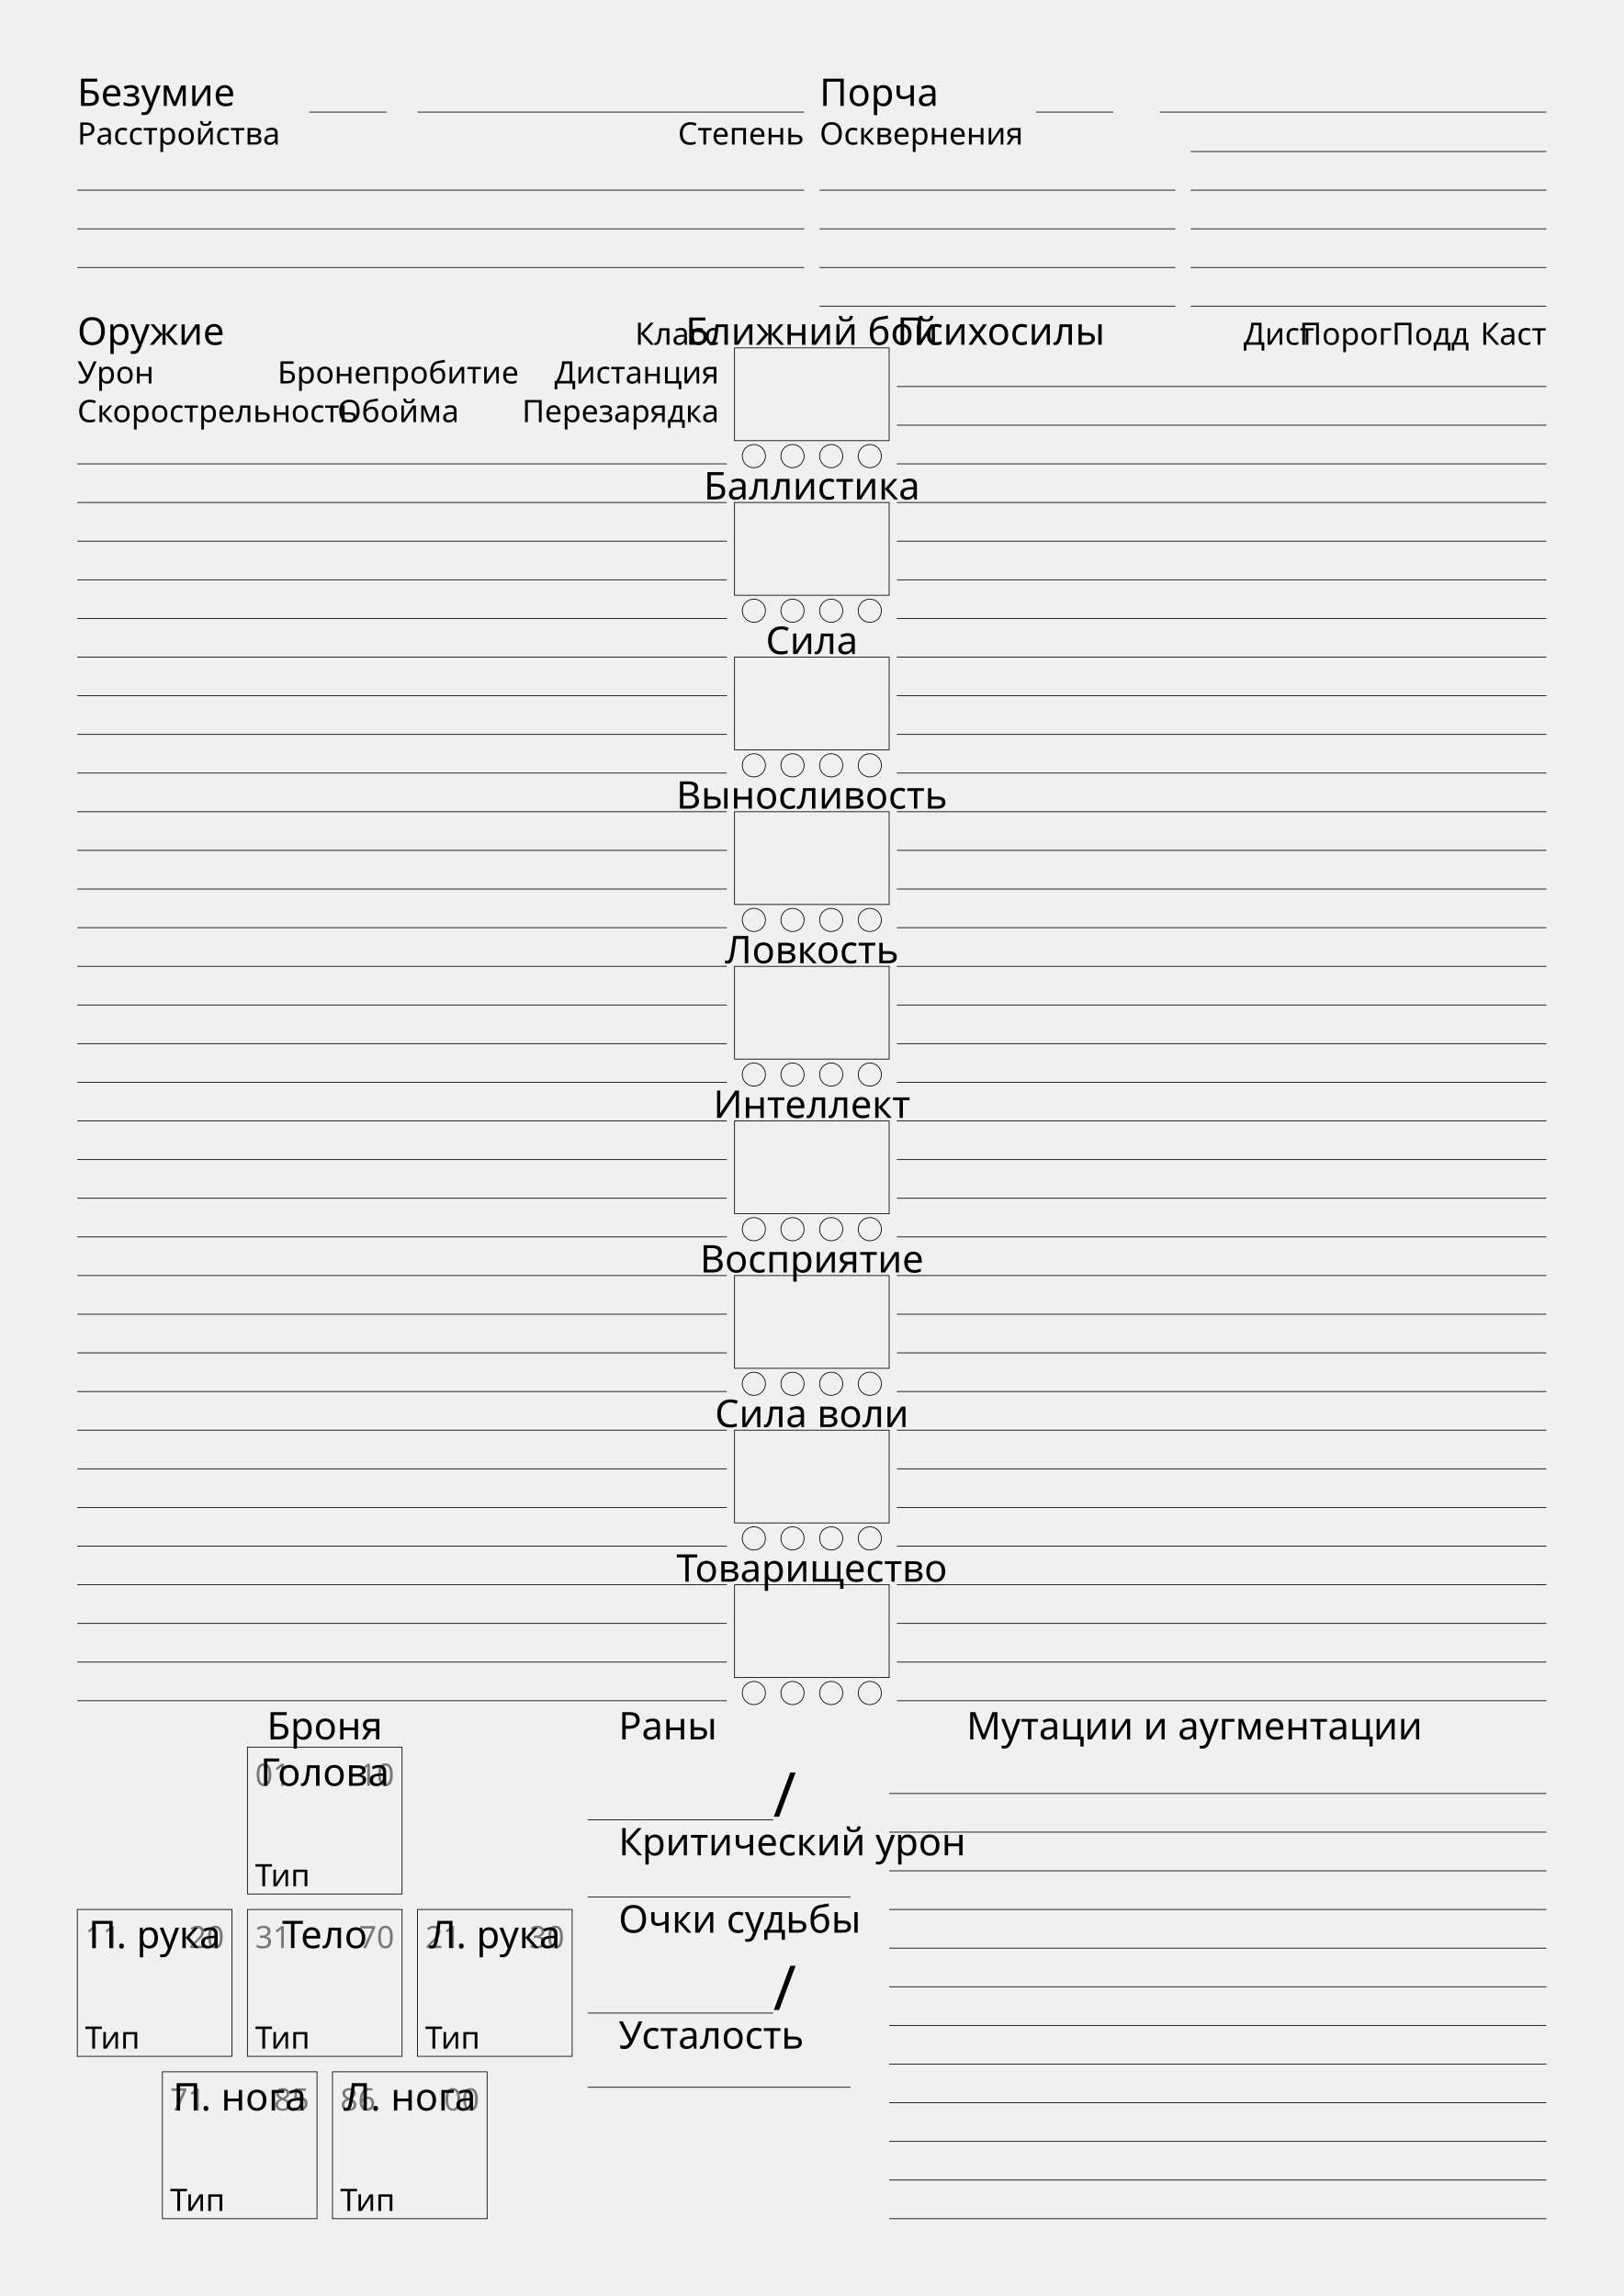
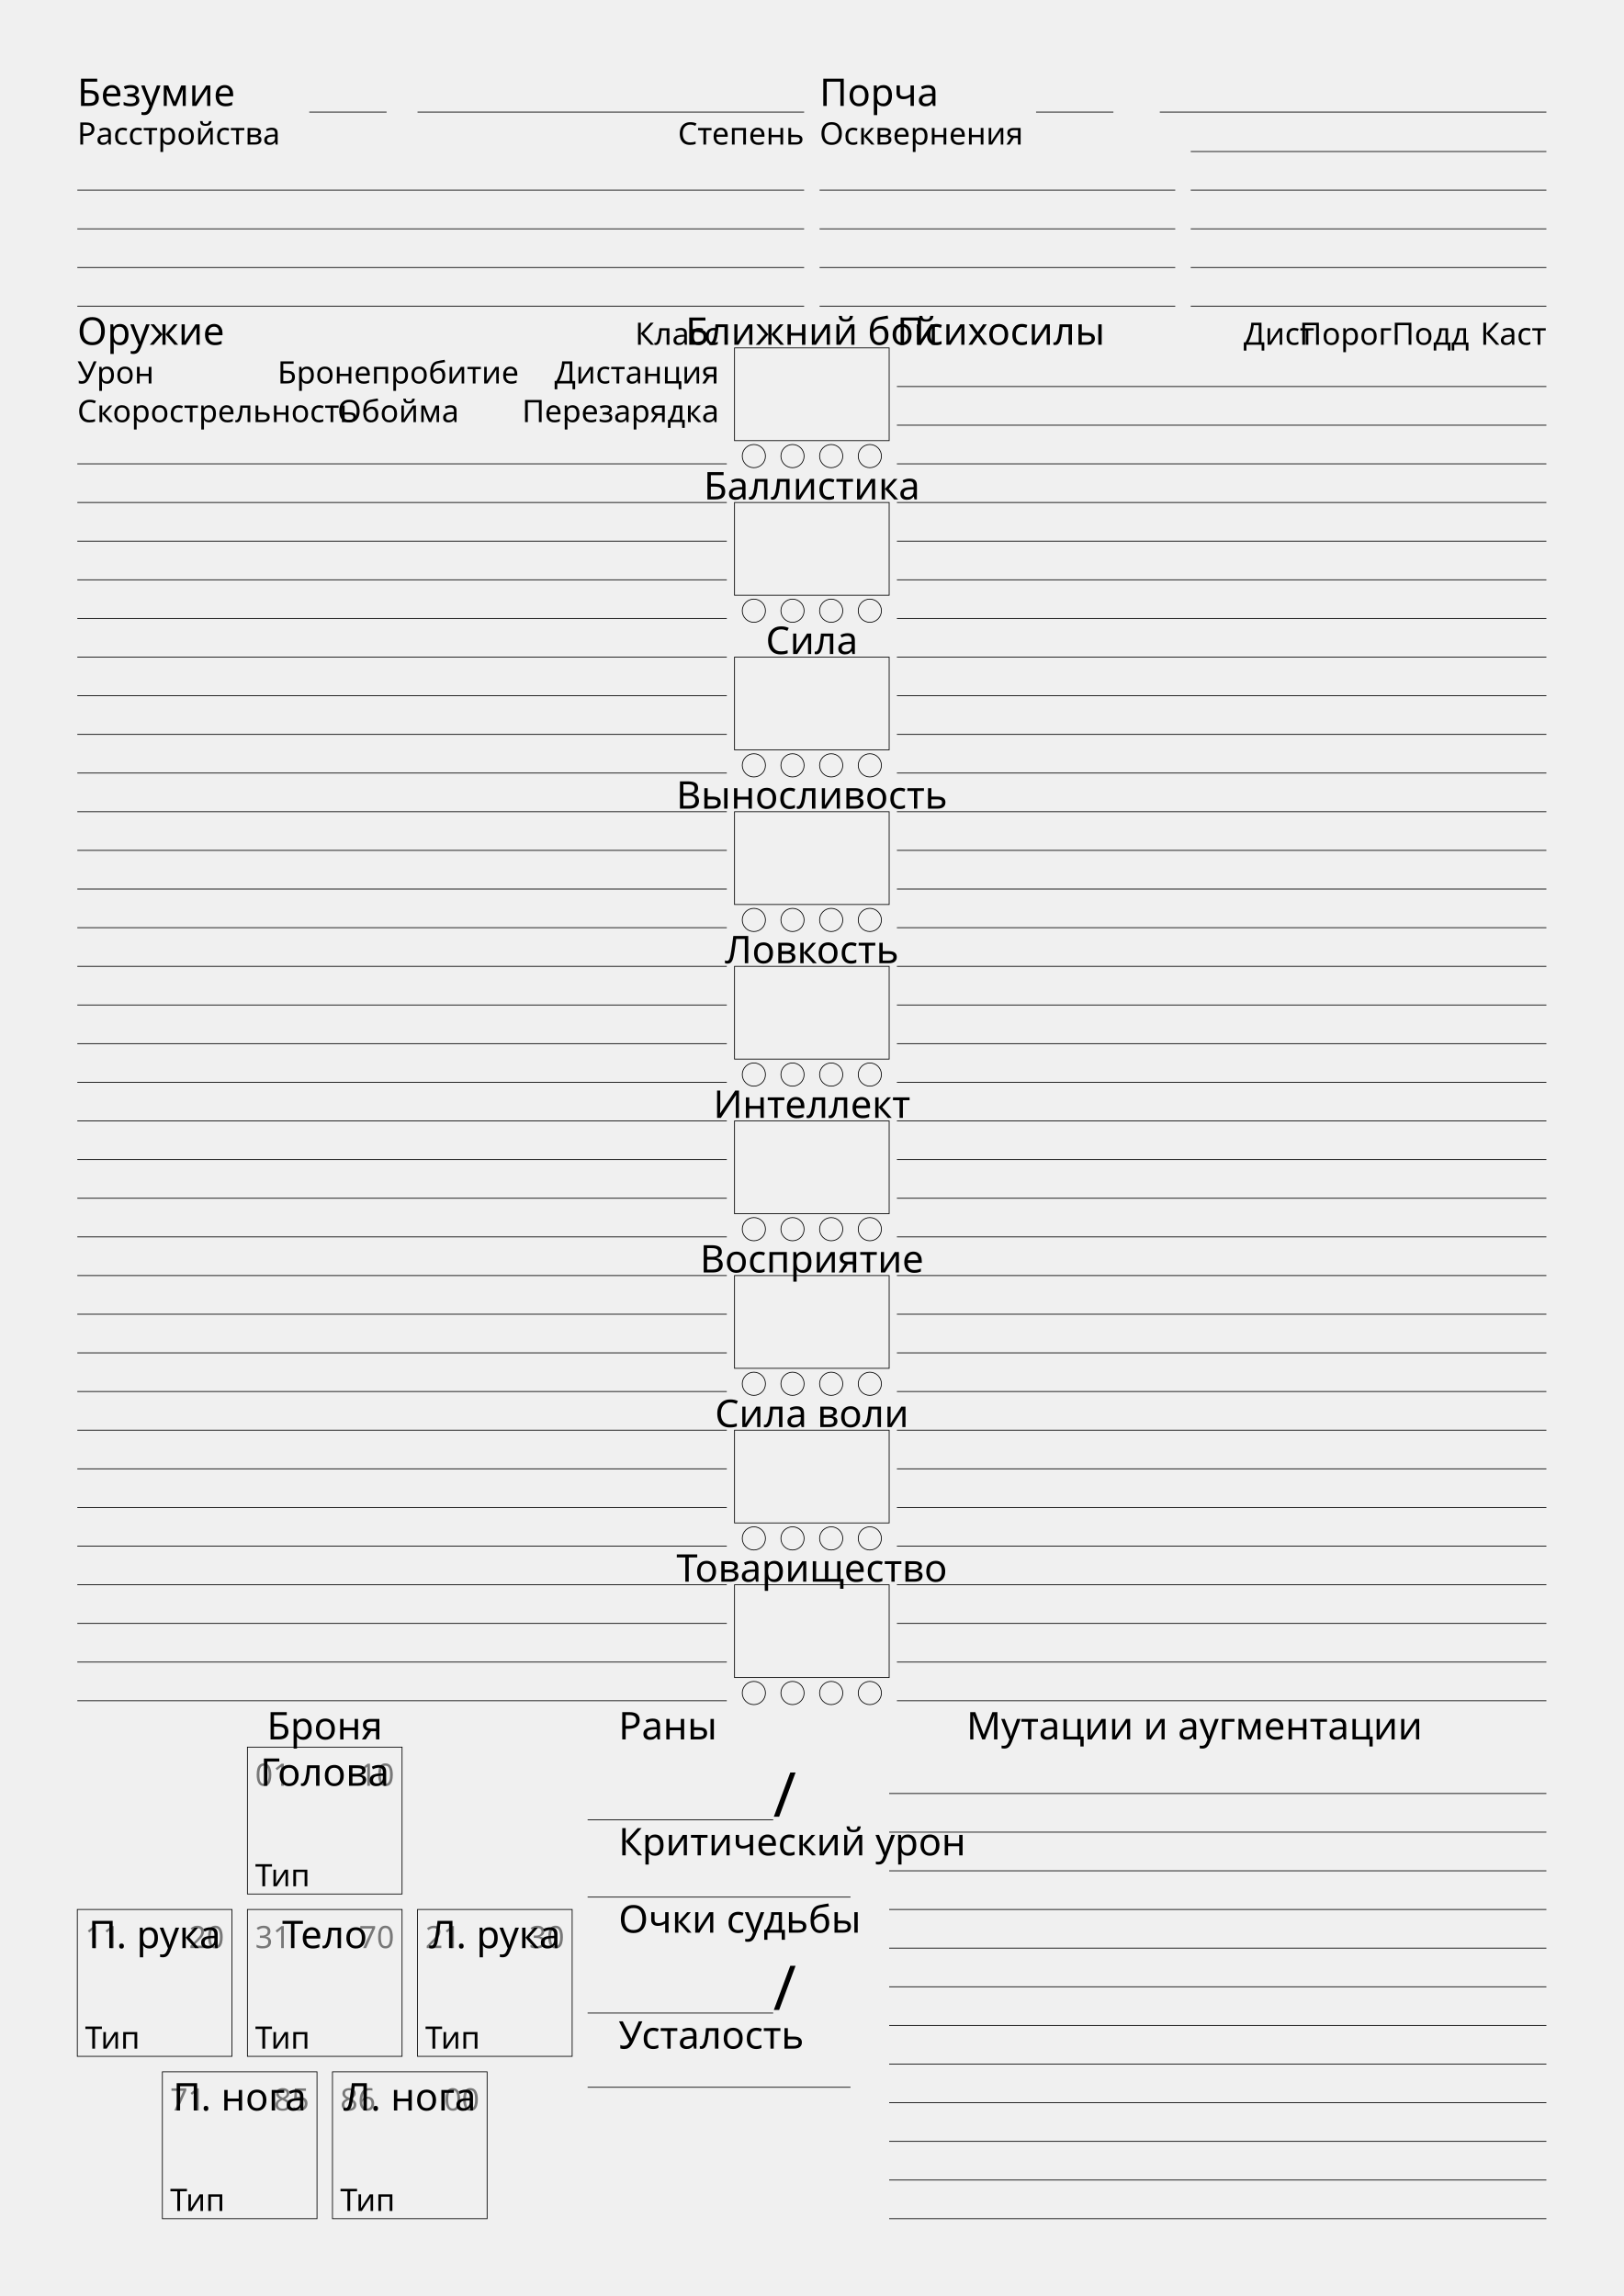
<svg xmlns="http://www.w3.org/2000/svg" width="210mm" height="297mm" viewBox="0 0 2100 2970" version="2">
  <defs>
    <style>
      text {
        font-size:49.389px;
        font-family:'Sofia Sans Extra Condensed';
        fill:#000;
      }
      text.normal {
        writing-mode:lr-tb;
        direction:ltr;
        text-anchor:start;
      }
      text.central {
        text-anchor:middle;
      }
      text.right {
        text-anchor: end;
      }
      text.smol {
        font-size: 40px;
        font-weight: 500;
      }
      text.big {
        font-size: 80px;
      }
      text.stat {
        font-size: 94.5px;
        text-anchor:middle;
        font-family: monospace;
      }
      .bleed {
          display: none;
      }
      @media only screen {
        .bleed {
          display: unset;
        }
      }
      .skill0 &gt; rect:nth-child(1) {
        fill: #000;
      }
      .skill1 &gt; rect:nth-child(1) {
        fill: #000;
      }
      .skill1 &gt; rect:nth-child(2) {
        fill: #000;
      }
      .skill2 &gt; rect:nth-child(1) {
        fill: #000;
      }
      .skill2 &gt; rect:nth-child(2) {
        fill: #000;
      }
      .skill2 &gt; rect:nth-child(3) {
        fill: #000;
      }
    </style>
  </defs>
  <rect class="bleed" x="0" y="0" width="100%" height="100%" fill="white" stroke="black" />
  <rect class="bleed" x="100" y="100" width="1900" height="2770" fill="none" stroke="#888" />
  <text class="central" x="1050" y="446">Ближний бой</text>
  <rect width="200" height="120" x="950" y="450" fill="none" stroke="#000" />
  <text id="sbSHtHV" class="stat" x="1050" y="546" />
  <circle id="sbSHtHu1" r="15" cx="975" cy="590" stroke="#000" fill="none" />
  <circle id="sbSHtHu2" r="15" cx="1025" cy="590" stroke="#000" fill="none" />
  <circle id="sbSHtHu3" r="15" cx="1075" cy="590" stroke="#000" fill="none" />
  <circle id="sbSHtHu4" r="15" cx="1125" cy="590" stroke="#000" fill="none" />
  <text class="central" x="1050" y="646">Баллистика</text>
  <rect width="200" height="120" x="950" y="650" fill="none" stroke="#000" />
  <text id="sbSRCV" class="stat" x="1050" y="746" />
  <circle id="sbSRCu1" r="15" cx="975" cy="790" stroke="#000" fill="none" />
  <circle id="sbSRCu2" r="15" cx="1025" cy="790" stroke="#000" fill="none" />
  <circle id="sbSRCu3" r="15" cx="1075" cy="790" stroke="#000" fill="none" />
  <circle id="sbSRCu4" r="15" cx="1125" cy="790" stroke="#000" fill="none" />
  <text class="central" x="1050" y="846">Сила</text>
  <rect width="200" height="120" x="950" y="850" fill="none" stroke="#000" />
  <text id="sbSStrV" class="stat" x="1050" y="946" />
  <circle id="sbSStru1" r="15" cx="975" cy="990" stroke="#000" fill="none" />
  <circle id="sbSStru2" r="15" cx="1025" cy="990" stroke="#000" fill="none" />
  <circle id="sbSStru3" r="15" cx="1075" cy="990" stroke="#000" fill="none" />
  <circle id="sbSStru4" r="15" cx="1125" cy="990" stroke="#000" fill="none" />
  <text class="central" x="1050" y="1046">Выносливость</text>
  <rect width="200" height="120" x="950" y="1050" fill="none" stroke="#000" />
  <text id="sbSConV" class="stat" x="1050" y="1146" />
  <circle id="sbSConu1" r="15" cx="975" cy="1190" stroke="#000" fill="none" />
  <circle id="sbSConu2" r="15" cx="1025" cy="1190" stroke="#000" fill="none" />
  <circle id="sbSConu3" r="15" cx="1075" cy="1190" stroke="#000" fill="none" />
  <circle id="sbSConu4" r="15" cx="1125" cy="1190" stroke="#000" fill="none" />
  <text class="central" x="1050" y="1246">Ловкость</text>
  <rect width="200" height="120" x="950" y="1250" fill="none" stroke="#000" />
  <text id="sbSDexV" class="stat" x="1050" y="1346" />
  <circle id="sbSDexu1" r="15" cx="975" cy="1390" stroke="#000" fill="none" />
  <circle id="sbSDexu2" r="15" cx="1025" cy="1390" stroke="#000" fill="none" />
  <circle id="sbSDexu3" r="15" cx="1075" cy="1390" stroke="#000" fill="none" />
  <circle id="sbSDexu4" r="15" cx="1125" cy="1390" stroke="#000" fill="none" />
  <text class="central" x="1050" y="1446">Интеллект</text>
  <rect width="200" height="120" x="950" y="1450" fill="none" stroke="#000" />
  <text id="sbSIntV" class="stat" x="1050" y="1546" />
  <circle id="sbSIntu1" r="15" cx="975" cy="1590" stroke="#000" fill="none" />
  <circle id="sbSIntu2" r="15" cx="1025" cy="1590" stroke="#000" fill="none" />
  <circle id="sbSIntu3" r="15" cx="1075" cy="1590" stroke="#000" fill="none" />
  <circle id="sbSIntu4" r="15" cx="1125" cy="1590" stroke="#000" fill="none" />
  <text class="central" x="1050" y="1646">Восприятие</text>
  <rect width="200" height="120" x="950" y="1650" fill="none" stroke="#000" />
  <text id="sbSPerV" class="stat" x="1050" y="1746" />
  <circle id="sbSPeru1" r="15" cx="975" cy="1790" stroke="#000" fill="none" />
  <circle id="sbSPeru2" r="15" cx="1025" cy="1790" stroke="#000" fill="none" />
  <circle id="sbSPeru3" r="15" cx="1075" cy="1790" stroke="#000" fill="none" />
  <circle id="sbSPeru4" r="15" cx="1125" cy="1790" stroke="#000" fill="none" />
  <text class="central" x="1050" y="1846">Сила воли</text>
  <rect width="200" height="120" x="950" y="1850" fill="none" stroke="#000" />
  <text id="sbSWilV" class="stat" x="1050" y="1946" />
  <circle id="sbSWilu1" r="15" cx="975" cy="1990" stroke="#000" fill="none" />
  <circle id="sbSWilu2" r="15" cx="1025" cy="1990" stroke="#000" fill="none" />
  <circle id="sbSWilu3" r="15" cx="1075" cy="1990" stroke="#000" fill="none" />
  <circle id="sbSWilu4" r="15" cx="1125" cy="1990" stroke="#000" fill="none" />
  <text class="central" x="1050" y="2046">Товарищество</text>
  <rect width="200" height="120" x="950" y="2050" fill="none" stroke="#000" />
  <text id="sbSFelV" class="stat" x="1050" y="2146" />
  <circle id="sbSFelu1" r="15" cx="975" cy="2190" stroke="#000" fill="none" />
  <circle id="sbSFelu2" r="15" cx="1025" cy="2190" stroke="#000" fill="none" />
  <circle id="sbSFelu3" r="15" cx="1075" cy="2190" stroke="#000" fill="none" />
  <circle id="sbSFelu4" r="15" cx="1125" cy="2190" stroke="#000" fill="none" />
  <text x="100" y="446" class="normal">Оружие</text>
  <text x="930" y="446" class="right smol">Класс</text>
  <text x="100" y="496" class="normal smol">Урон</text>
  <text x="515" y="496" class="central smol">Бронепробитие</text>
  <text x="930" y="496" class="right smol">Дистанция</text>
  <text x="100" y="546" class="normal smol">Скорострельность</text>
  <text x="515" y="546" class="central smol">Обойма</text>
  <text x="930" y="546" class="right smol">Перезарядка</text>
  <g id="sbChopp">
    <text x="100" y="896" class="normal" />
    <text x="930" y="896" class="right" />
    <text x="100" y="946" class="normal" />
    <text x="515" y="946" class="central" />
    <text x="930" y="946" class="right" />
    <text x="100" y="996" class="normal" />
  </g>
  <g id="sbShot">
    <text x="100" y="596" class="normal" />
    <text x="930" y="596" class="right" />
    <text x="100" y="646" class="normal" />
    <text x="515" y="646" class="central" />
    <text x="930" y="646" class="right" />
    <text x="100" y="696" class="normal" />
    <text x="515" y="696" class="central" />
    <text x="930" y="696" class="right" />
    <text x="100" y="746" class="normal" />
  </g>
  <g id="sbWeaponLines" stroke="#000">
    <line x1="100" x2="940" y1="600" y2="600" />
    <line x1="100" x2="940" y1="650" y2="650" />
    <line x1="100" x2="940" y1="700" y2="700" />
    <line x1="100" x2="940" y1="750" y2="750" />
    <line x1="100" x2="940" y1="800" y2="800" />
    <line x1="100" x2="940" y1="850" y2="850" />
    <line x1="100" x2="940" y1="900" y2="900" />
    <line x1="100" x2="940" y1="950" y2="950" />
    <line x1="100" x2="940" y1="1000" y2="1000" />
    <line x1="100" x2="940" y1="1050" y2="1050" />
    <line x1="100" x2="940" y1="1100" y2="1100" />
    <line x1="100" x2="940" y1="1150" y2="1150" />
    <line x1="100" x2="940" y1="1200" y2="1200" />
    <line x1="100" x2="940" y1="1250" y2="1250" />
    <line x1="100" x2="940" y1="1300" y2="1300" />
    <line x1="100" x2="940" y1="1350" y2="1350" />
    <line x1="100" x2="940" y1="1400" y2="1400" />
    <line x1="100" x2="940" y1="1450" y2="1450" />
    <line x1="100" x2="940" y1="1500" y2="1500" />
    <line x1="100" x2="940" y1="1550" y2="1550" />
    <line x1="100" x2="940" y1="1600" y2="1600" />
    <line x1="100" x2="940" y1="1650" y2="1650" />
    <line x1="100" x2="940" y1="1700" y2="1700" />
    <line x1="100" x2="940" y1="1750" y2="1750" />
    <line x1="100" x2="940" y1="1800" y2="1800" />
    <line x1="100" x2="940" y1="1850" y2="1850" />
    <line x1="100" x2="940" y1="1900" y2="1900" />
    <line x1="100" x2="940" y1="1950" y2="1950" />
    <line x1="100" x2="940" y1="2000" y2="2000" />
    <line x1="100" x2="940" y1="2050" y2="2050" />
    <line x1="100" x2="940" y1="2100" y2="2100" />
    <line x1="100" x2="940" y1="2150" y2="2150" />
    <line x1="100" x2="940" y1="2200" y2="2200" />
  </g>
  <text x="1160" y="446" class="normal">Психосилы</text>
  <text x="1700" y="446" class="right smol">Дист</text>
  <text x="1800" y="446" class="right smol">Порог</text>
  <text x="1900" y="446" class="right smol">Подд</text>
  <text x="2000" y="446" class="right smol">Каст</text>
  <g id="sbPsychoLines" stroke="#000">
    <line x1="1160" x2="2000" y1="500" y2="500" />
    <line x1="1160" x2="2000" y1="550" y2="550" />
    <line x1="1160" x2="2000" y1="600" y2="600" />
    <line x1="1160" x2="2000" y1="650" y2="650" />
    <line x1="1160" x2="2000" y1="700" y2="700" />
    <line x1="1160" x2="2000" y1="750" y2="750" />
    <line x1="1160" x2="2000" y1="800" y2="800" />
    <line x1="1160" x2="2000" y1="850" y2="850" />
    <line x1="1160" x2="2000" y1="900" y2="900" />
    <line x1="1160" x2="2000" y1="950" y2="950" />
    <line x1="1160" x2="2000" y1="1000" y2="1000" />
    <line x1="1160" x2="2000" y1="1050" y2="1050" />
    <line x1="1160" x2="2000" y1="1100" y2="1100" />
    <line x1="1160" x2="2000" y1="1150" y2="1150" />
    <line x1="1160" x2="2000" y1="1200" y2="1200" />
    <line x1="1160" x2="2000" y1="1250" y2="1250" />
    <line x1="1160" x2="2000" y1="1300" y2="1300" />
    <line x1="1160" x2="2000" y1="1350" y2="1350" />
    <line x1="1160" x2="2000" y1="1400" y2="1400" />
    <line x1="1160" x2="2000" y1="1450" y2="1450" />
    <line x1="1160" x2="2000" y1="1500" y2="1500" />
    <line x1="1160" x2="2000" y1="1550" y2="1550" />
    <line x1="1160" x2="2000" y1="1600" y2="1600" />
    <line x1="1160" x2="2000" y1="1650" y2="1650" />
    <line x1="1160" x2="2000" y1="1700" y2="1700" />
    <line x1="1160" x2="2000" y1="1750" y2="1750" />
    <line x1="1160" x2="2000" y1="1800" y2="1800" />
    <line x1="1160" x2="2000" y1="1850" y2="1850" />
    <line x1="1160" x2="2000" y1="1900" y2="1900" />
    <line x1="1160" x2="2000" y1="1950" y2="1950" />
    <line x1="1160" x2="2000" y1="2000" y2="2000" />
    <line x1="1160" x2="2000" y1="2050" y2="2050" />
    <line x1="1160" x2="2000" y1="2100" y2="2100" />
    <line x1="1160" x2="2000" y1="2150" y2="2150" />
    <line x1="1160" x2="2000" y1="2200" y2="2200" />
  </g>
  <text x="420" y="2250" class="central">Броня</text>
  <g fill="none" stroke="#000">
    <rect x="320" y="2260" width="200" height="190" />
    <rect x="320" y="2470" width="200" height="190" />
    <rect x="100" y="2470" width="200" height="190" />
    <rect x="540" y="2470" width="200" height="190" />
    <rect x="210" y="2680" width="200" height="190" />
    <rect x="430" y="2680" width="200" height="190" />
  </g>
  <text x="420" y="2310" class="central">Голова</text>
  <text x="420" y="2520" class="central">Тело</text>
  <text x="200" y="2520" class="central">П. рука</text>
  <text x="640" y="2520" class="central">Л. рука</text>
  <text x="310" y="2730" class="central">П. нога</text>
  <text x="530" y="2730" class="central">Л. нога</text>
  <g opacity="0.5">
    <text x="330" y="2310" class="normal smol">01</text>
    <text x="510" y="2310" class="right smol">10</text>
    <text x="330" y="2520" class="normal smol">31</text>
    <text x="510" y="2520" class="right smol">70</text>
    <text x="110" y="2520" class="normal smol">11</text>
    <text x="290" y="2520" class="right smol">20</text>
    <text x="550" y="2520" class="normal smol">21</text>
    <text x="730" y="2520" class="right smol">30</text>
    <text x="220" y="2730" class="normal smol">71</text>
    <text x="400" y="2730" class="right smol">85</text>
    <text x="440" y="2730" class="normal smol">86</text>
    <text x="620" y="2730" class="right smol">00</text>
  </g>
  <text x="330" y="2440" class="normal smol">Тип</text>
  <text x="330" y="2650" class="normal smol">Тип</text>
  <text x="110" y="2650" class="normal smol">Тип</text>
  <text x="550" y="2650" class="normal smol">Тип</text>
  <text x="220" y="2860" class="normal smol">Тип</text>
  <text x="440" y="2860" class="normal smol">Тип</text>
  <text x="800" y="2250" class="normal">Раны</text>
  <text x="1000" y="2350" class="normal big">/ <tspan id="sbWounds" />
  </text>
  <line x1="760" x2="1000" y1="2354" y2="2354" stroke="black" />
  <text x="800" y="2400" class="normal">Критический урон</text>
  <line x1="760" x2="1100" y1="2454" y2="2454" stroke="black" />
  <text x="800" y="2500" class="normal">Очки судьбы</text>
  <text x="1000" y="2600" class="normal big">/ <tspan id="sbFate" />
  </text>
  <line x1="760" x2="1000" y1="2604" y2="2604" stroke="black" />
  <text x="800" y="2650" class="normal">Усталость</text>
  <line x1="760" x2="1100" y1="2700" y2="2700" stroke="black" />
  <text x="1250" y="2250" class="normal">Мутации и аугментации</text>
  <g stroke="#000">
    <line x1="1150" x2="2000" y1="2320" y2="2320" />
    <line x1="1150" x2="2000" y1="2370" y2="2370" />
    <line x1="1150" x2="2000" y1="2420" y2="2420" />
    <line x1="1150" x2="2000" y1="2470" y2="2470" />
    <line x1="1150" x2="2000" y1="2520" y2="2520" />
    <line x1="1150" x2="2000" y1="2570" y2="2570" />
    <line x1="1150" x2="2000" y1="2620" y2="2620" />
    <line x1="1150" x2="2000" y1="2670" y2="2670" />
    <line x1="1150" x2="2000" y1="2720" y2="2720" />
    <line x1="1150" x2="2000" y1="2770" y2="2770" />
    <line x1="1150" x2="2000" y1="2820" y2="2820" />
    <line x1="1150" x2="2000" y1="2870" y2="2870" />
  </g>
  <text x="100" y="137" class="normal">Безумие</text>
  <text x="500" y="137" class="normal right" id="sbMadness" />
  <text x="100" y="187" class="normal smol">Расстройства</text>
  <text x="1040" y="187" class="right smol">Степень</text>
  <g stroke="#000">
    <line x1="540" x2="1040" y1="145" y2="145" />
    <line x1="400" x2="500" y1="145" y2="145" />
    <line x1="100" x2="1040" y1="246" y2="246" />
    <line x1="100" x2="1040" y1="296" y2="296" />
    <line x1="100" x2="1040" y1="346" y2="346" />
+     <line x1="100" x2="1040" y1="396" y2="396" />
  </g>
  <text x="1060" y="137" class="normal">Порча</text>
  <text x="1440" y="137" class="normal right" id="sbCorrupt" />
  <text x="1060" y="187" class="normal smol">Осквернения</text>
  <g stroke="#000">
    <line x1="1500" x2="2000" y1="145" y2="145" />
    <line x1="1340" x2="1440" y1="145" y2="145" />
    <line x1="1060" x2="1520" y1="246" y2="246" />
    <line x1="1060" x2="1520" y1="296" y2="296" />
    <line x1="1060" x2="1520" y1="346" y2="346" />
    <line x1="1060" x2="1520" y1="396" y2="396" />
    <line x1="1540" x2="2000" y1="196" y2="196" />
    <line x1="1540" x2="2000" y1="246" y2="246" />
    <line x1="1540" x2="2000" y1="296" y2="296" />
    <line x1="1540" x2="2000" y1="346" y2="346" />
    <line x1="1540" x2="2000" y1="396" y2="396" />
  </g>
</svg>
